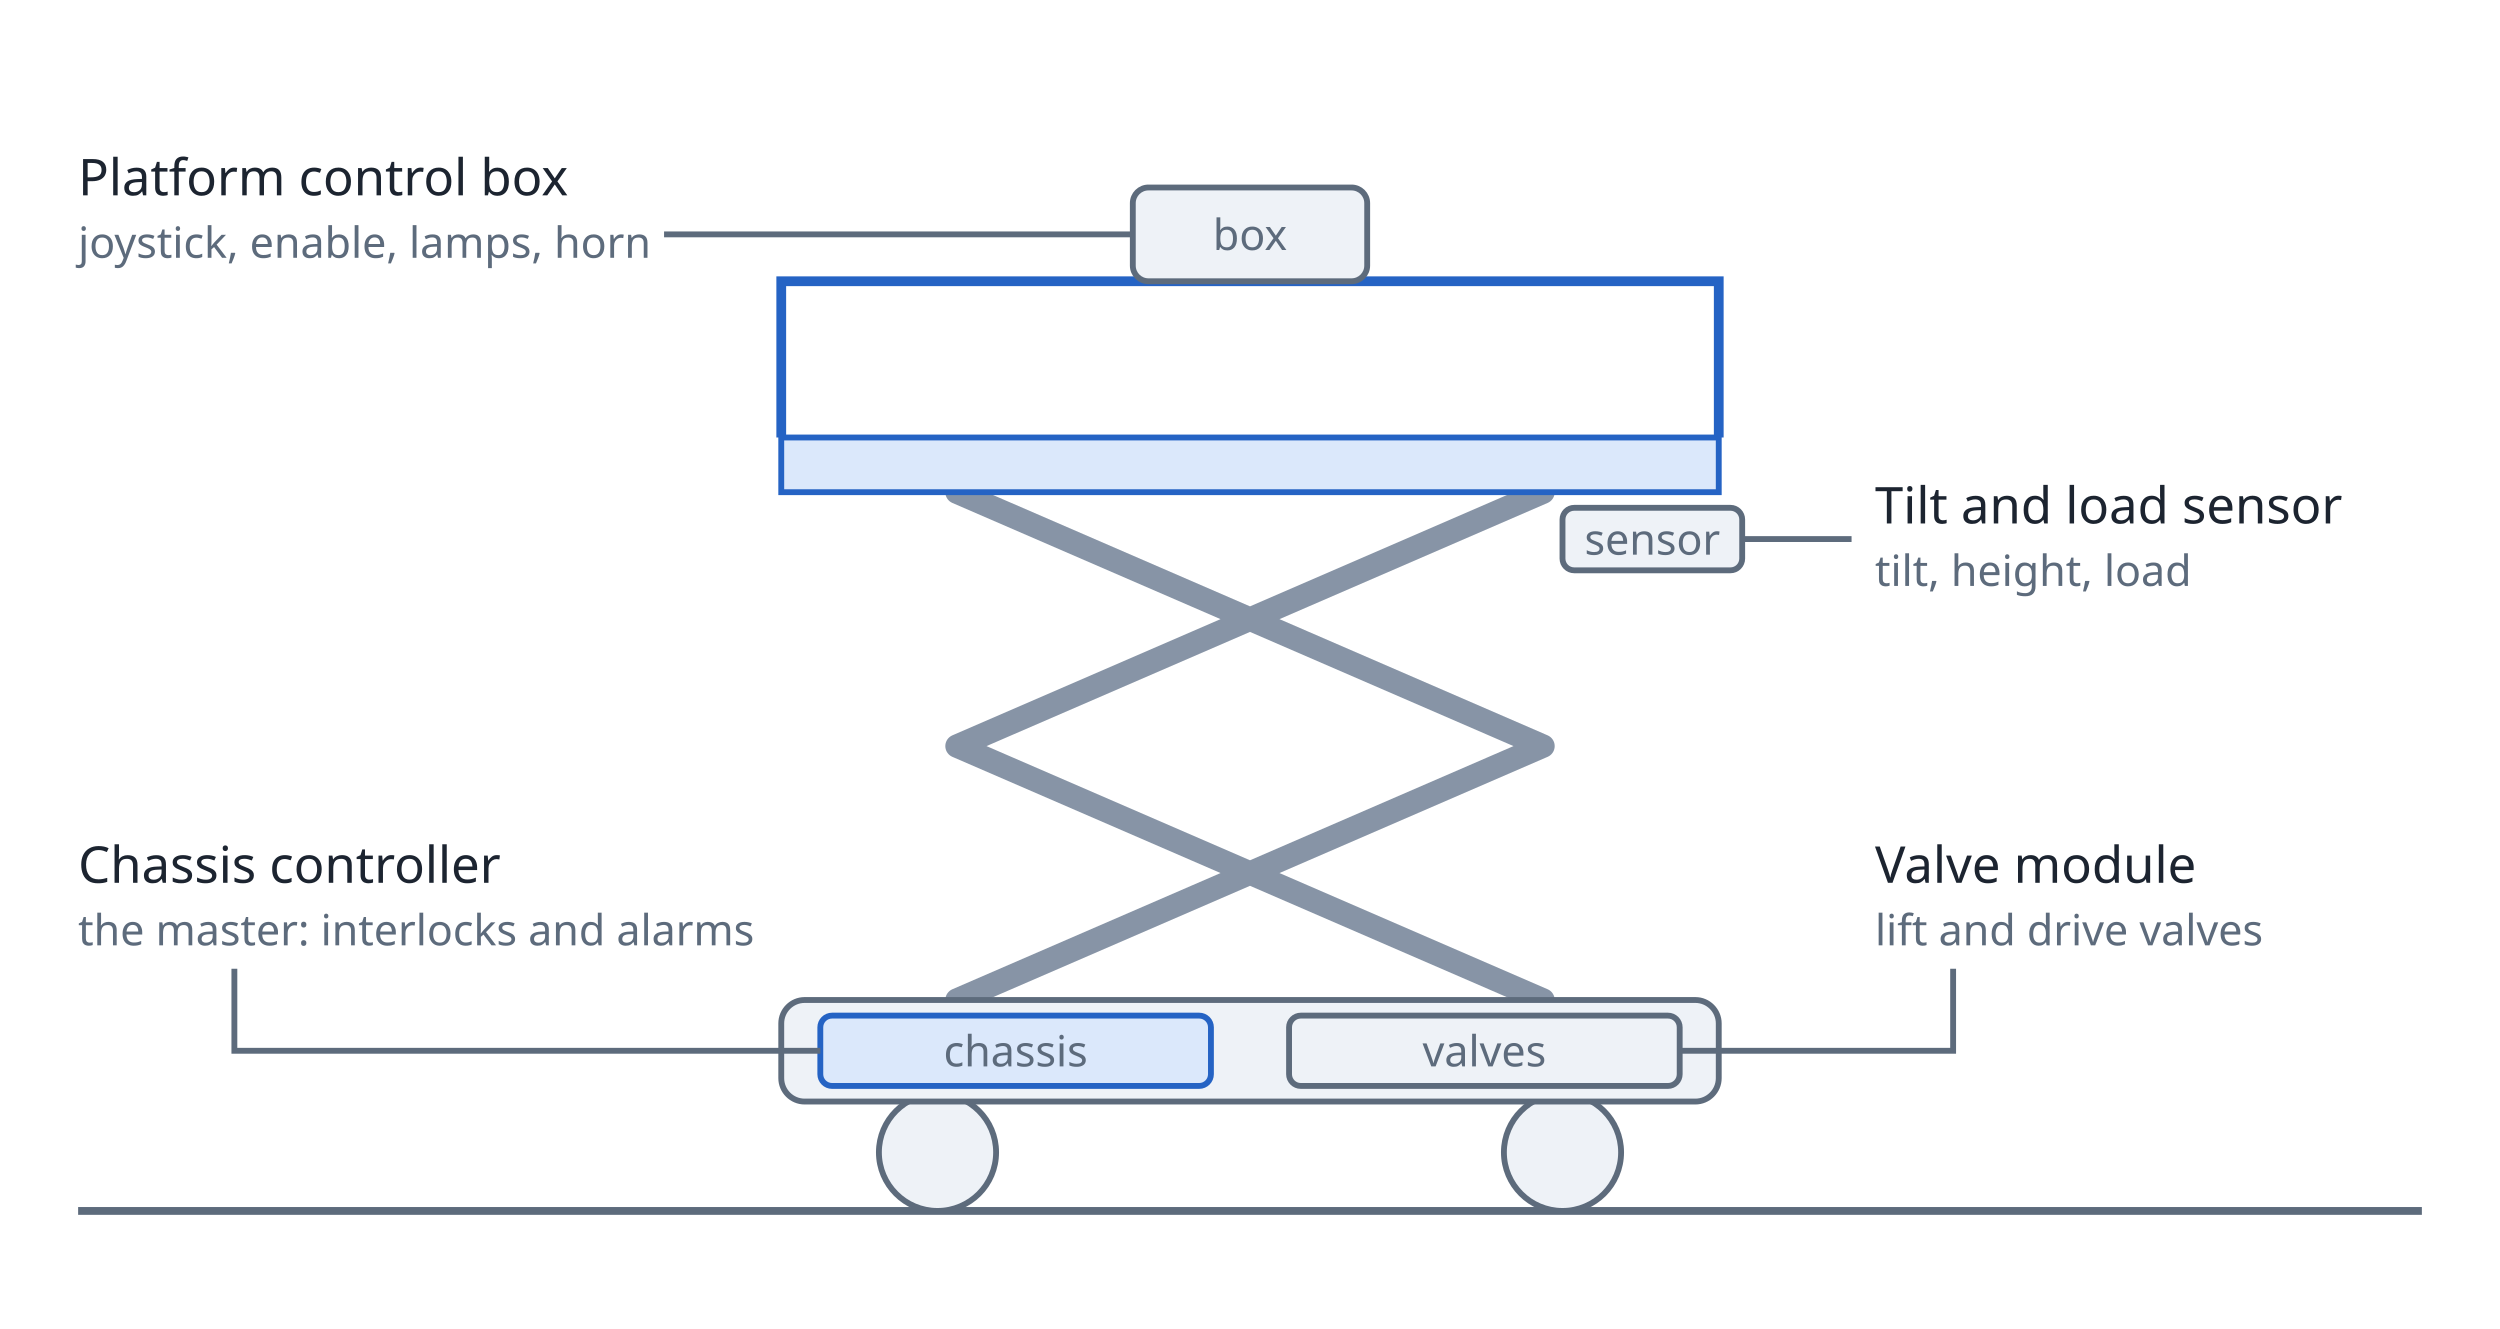
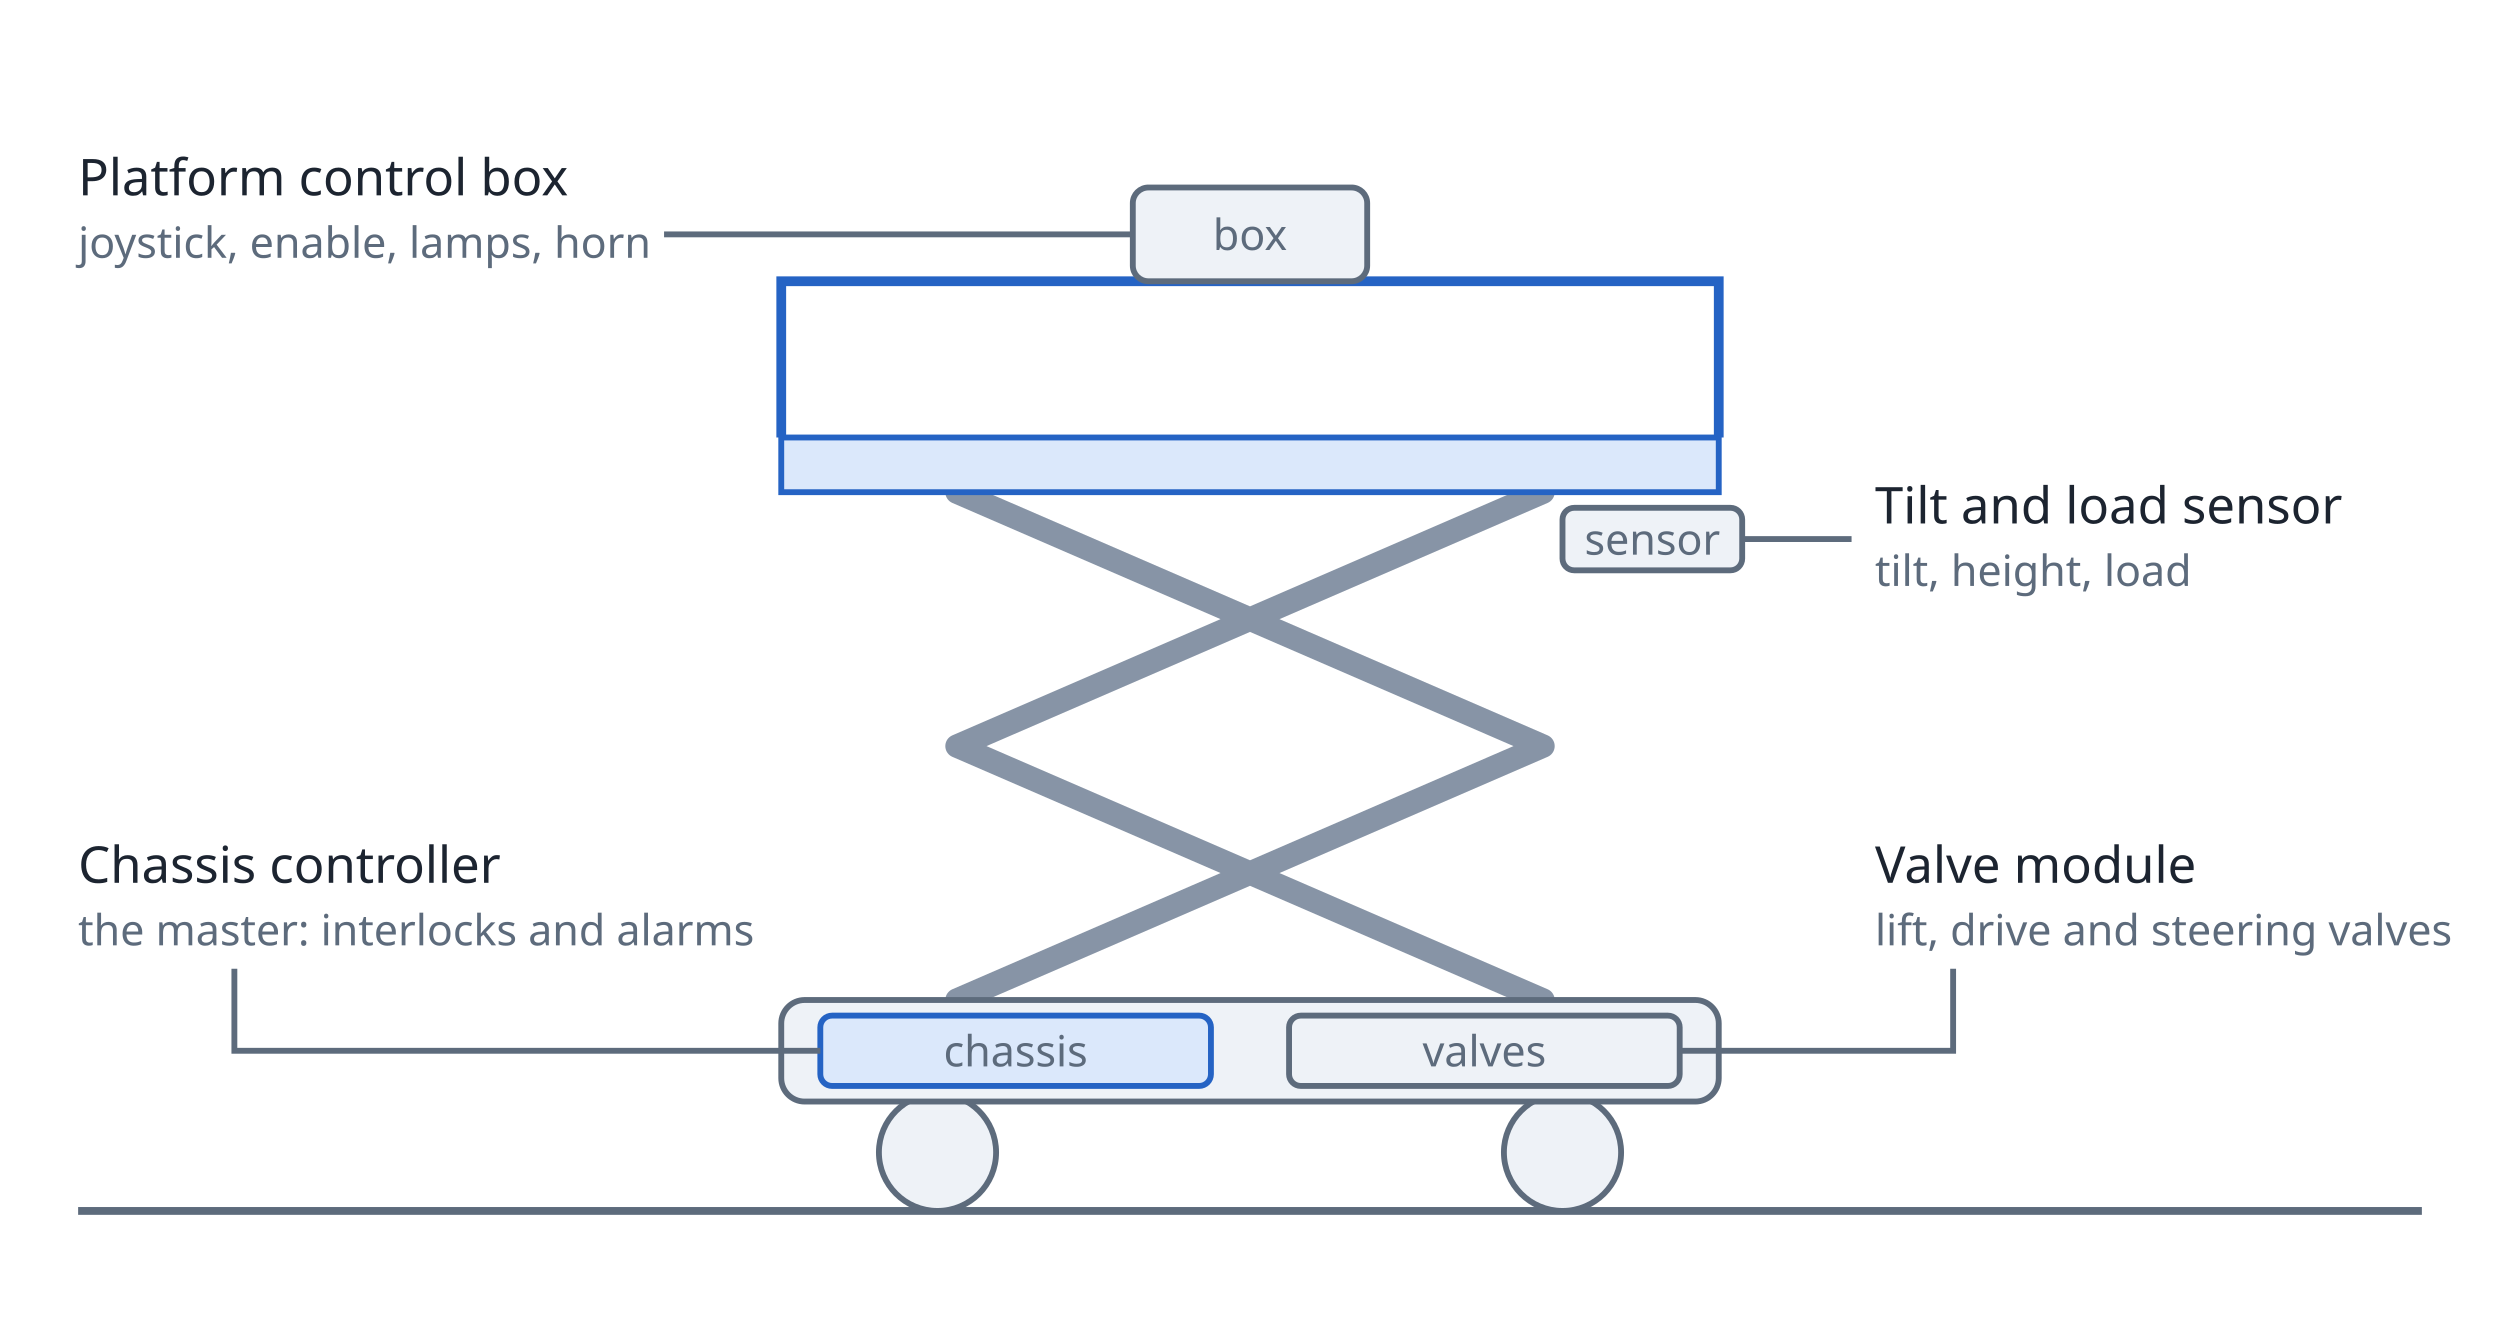
<svg xmlns="http://www.w3.org/2000/svg" viewBox="0 0 640 340" role="img" aria-label="The scissor lift and where each device sits">
  <style>.t{fill:#1c2430;font:13px system-ui,sans-serif}.s{fill:#5d6b7c;font:11px system-ui,sans-serif}.b{fill:#eef2f7;stroke:#5d6b7c;stroke-width:1.5}.a{fill:#dbe8fb;stroke:#2563c4;stroke-width:1.5}.l{stroke:#5d6b7c;stroke-width:1.5;fill:none}.g{stroke:#5d6b7c;stroke-width:2;fill:none}.m{stroke:#8794a6;stroke-width:6;stroke-linecap:round;fill:none}.k{stroke:#2563c4;stroke-width:2.5;fill:none}@media (prefers-color-scheme:dark){.t{fill:#e6ebf2}.s{fill:#97a4b5}.b{fill:#1b222b;stroke:#97a4b5}.a{fill:#1d3558;stroke:#6aa3f5}.l,.g{stroke:#97a4b5}.m{stroke:#6d7a8c}.k{stroke:#6aa3f5}}</style>
  <line x1="20" y1="310" x2="620" y2="310" class="g" />
  <path d="M245 256 L395 191 M395 256 L245 191 M245 191 L395 126 M395 191 L245 126" class="m" />
  <circle cx="240" cy="295" r="15" class="b" />
  <circle cx="400" cy="295" r="15" class="b" />
  <rect x="200" y="256" width="240" height="26" rx="6" class="b" />
  <rect x="210" y="260" width="100" height="18" rx="3" class="a" />
  <text x="260" y="273" text-anchor="middle" class="s">chassis</text>
  <rect x="330" y="260" width="100" height="18" rx="3" class="b" />
  <text x="380" y="273" text-anchor="middle" class="s">valves</text>
  <rect x="200" y="112" width="240" height="14" class="a" />
  <path d="M200 112 V72 H440 V112" class="k" />
  <rect x="290" y="48" width="60" height="24" rx="4" class="b" />
  <text x="320" y="64" text-anchor="middle" class="s">box</text>
  <rect x="400" y="130" width="46" height="16" rx="3" class="b" />
  <text x="423" y="142" text-anchor="middle" class="s">sensor</text>
  <text x="20" y="50" class="t">Platform control box</text>
  <text x="20" y="66" class="s">joystick, enable, lamps, horn</text>
  <path d="M170 60 H290" class="l" />
  <text x="480" y="134" class="t">Tilt and load sensor</text>
  <text x="480" y="150" class="s">tilt, height, load</text>
  <path d="M446 138 H474" class="l" />
  <text x="20" y="226" class="t">Chassis controller</text>
  <text x="20" y="242" class="s">the master: interlocks and alarms</text>
  <path d="M60 248 V269 H210" class="l" />
  <text x="480" y="226" class="t">Valve module</text>
-   <text x="480" y="242" class="s">lift and drive valves</text>
+   <text x="480" y="242" class="s">lift, drive and steering valves</text>
  <path d="M500 248 V269 H430" class="l" />
</svg>
